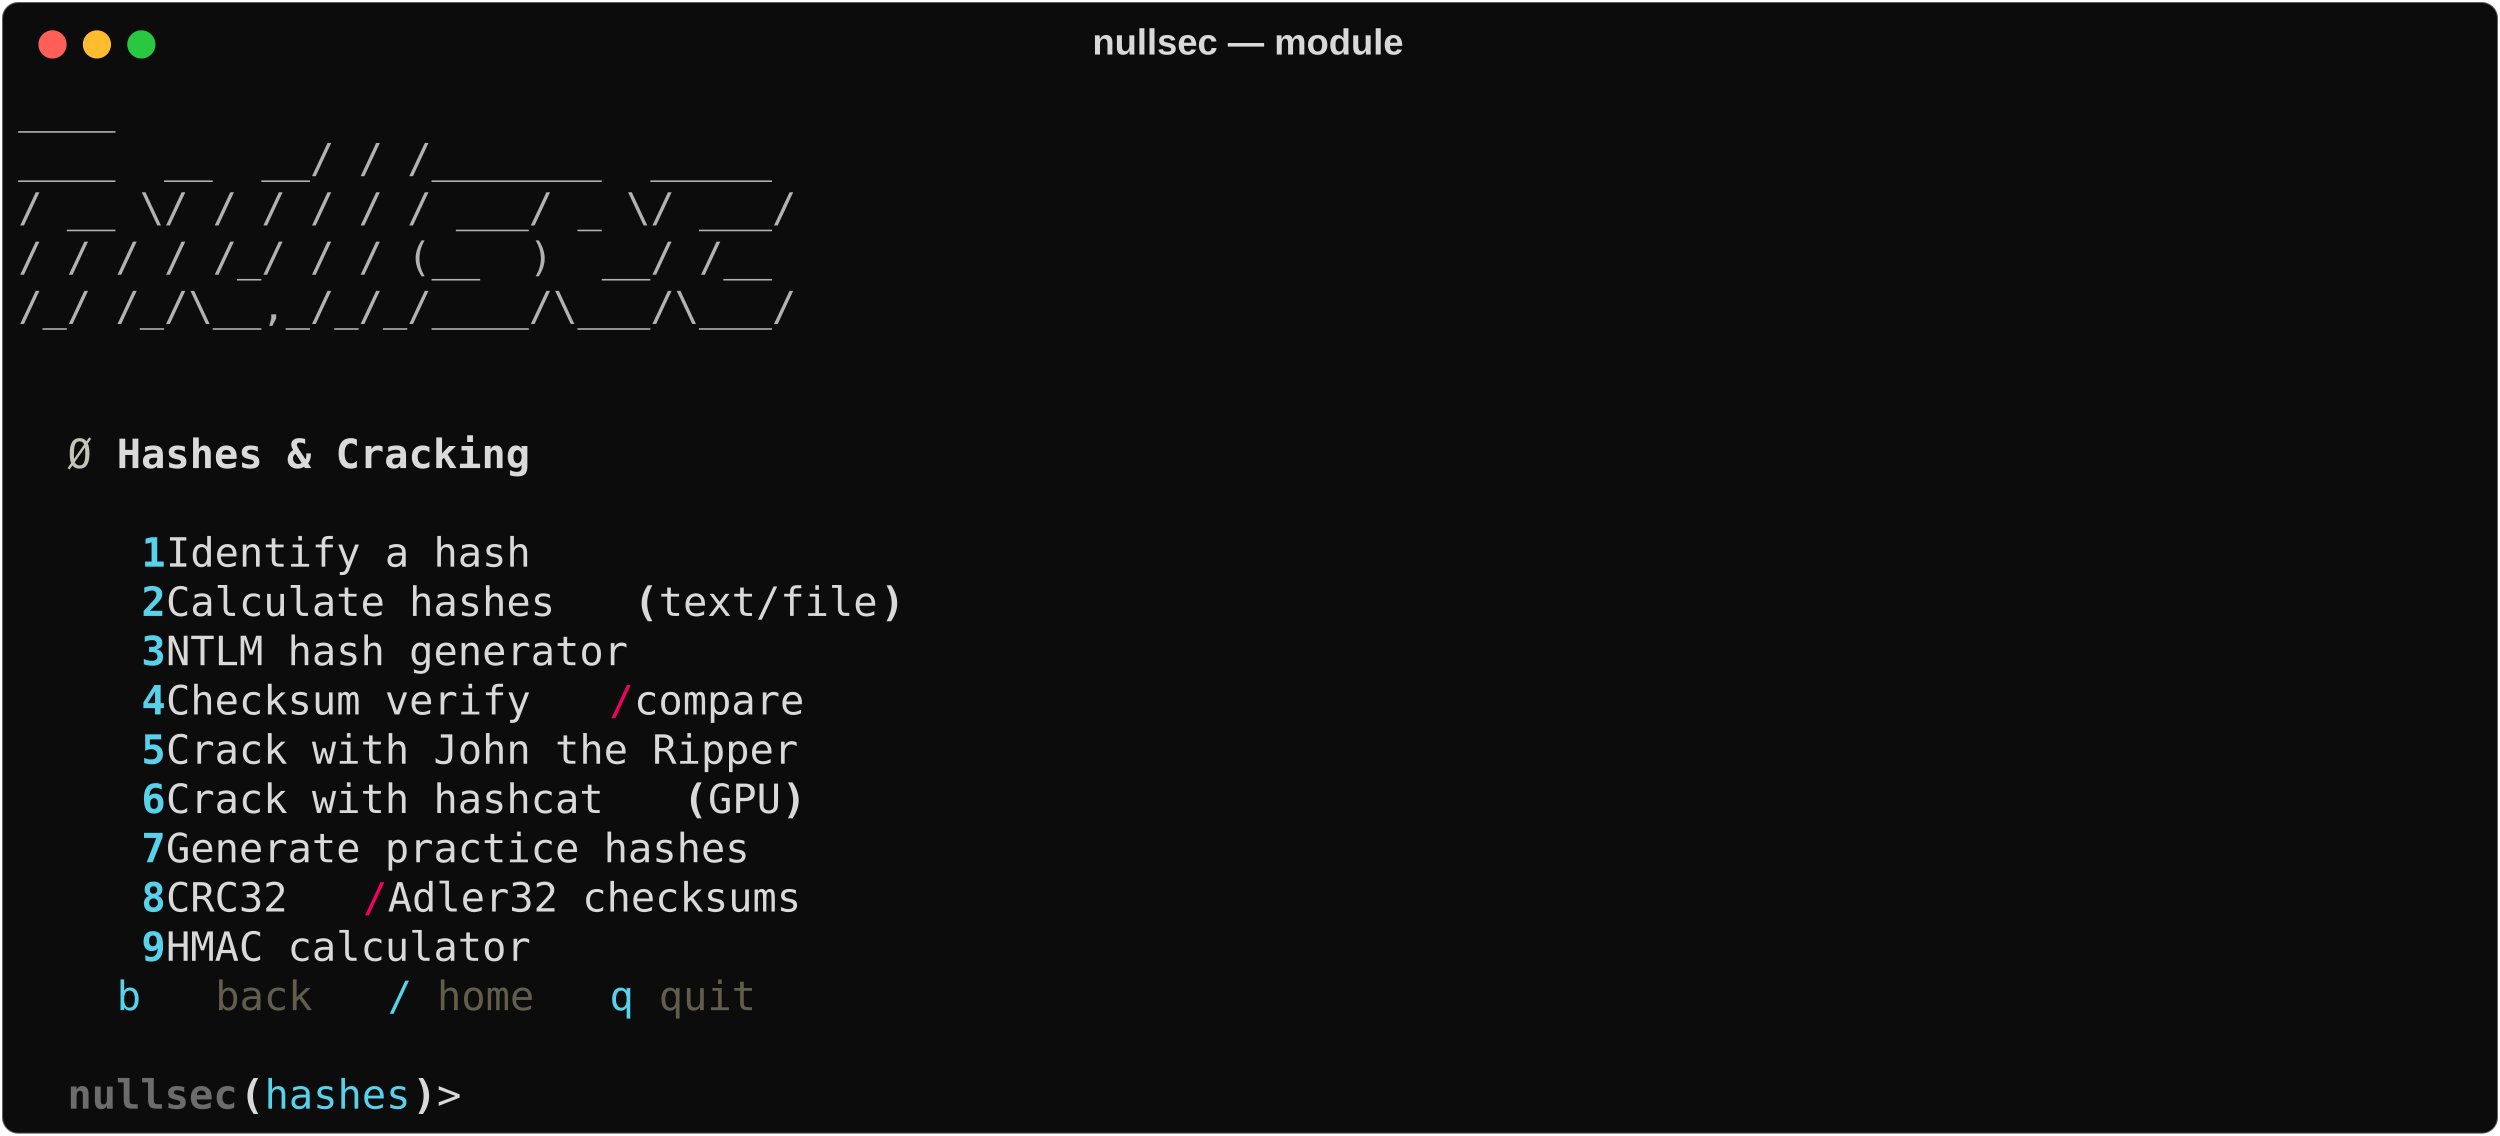
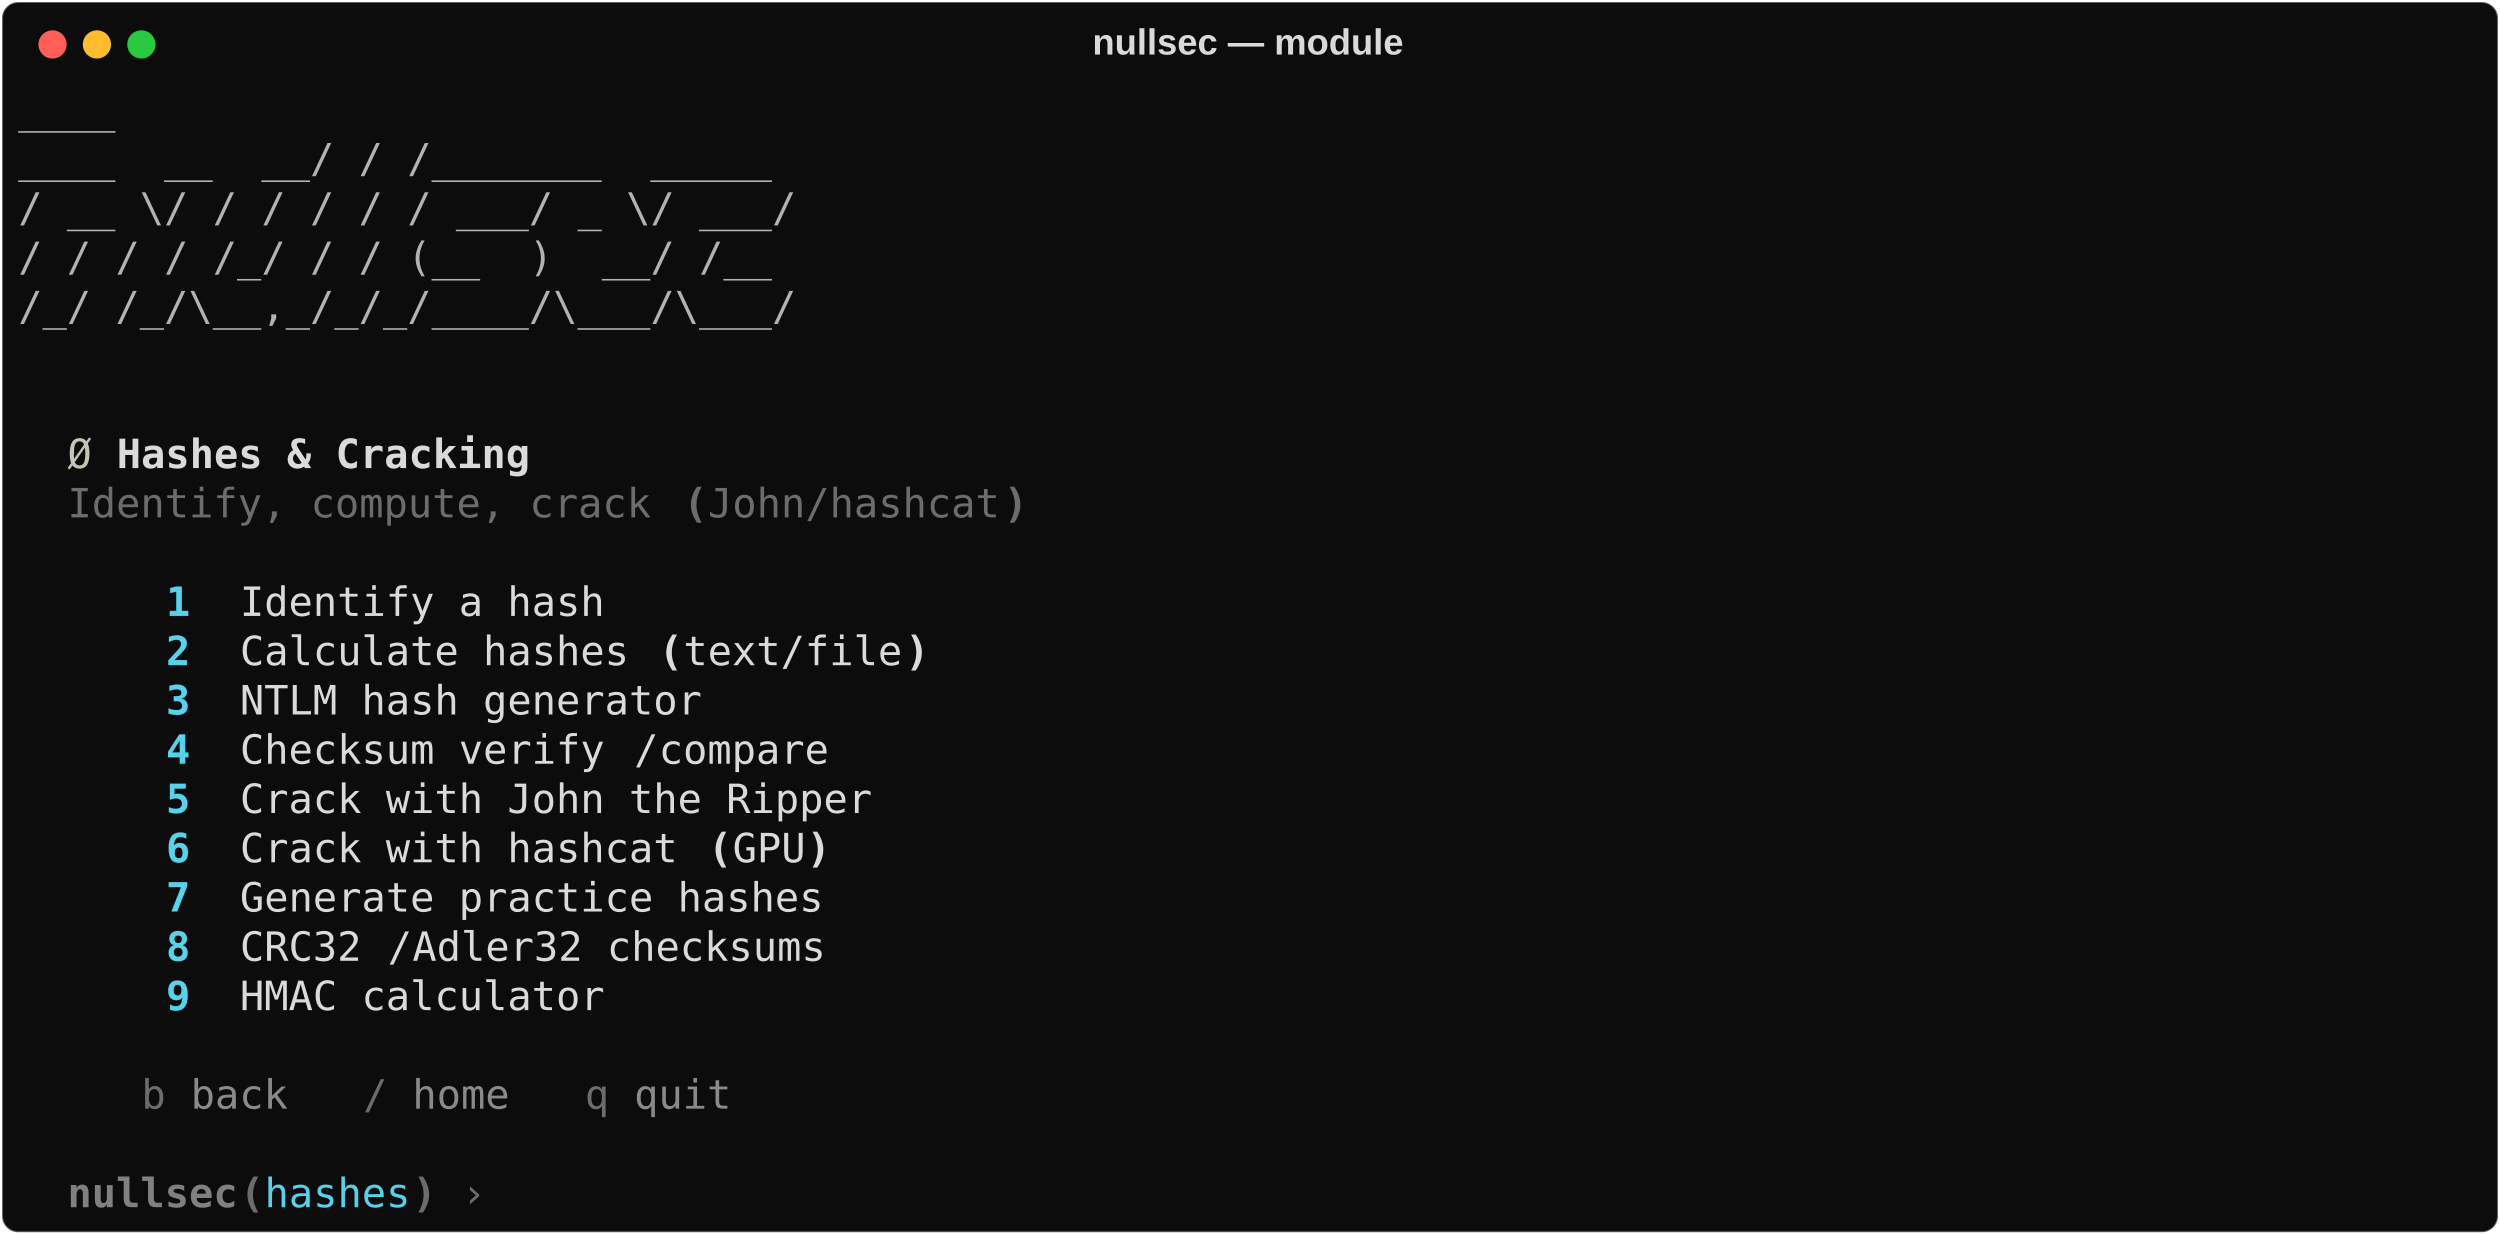
- <svg xmlns="http://www.w3.org/2000/svg" class="rich-terminal" viewBox="0 0 1238 562.4">
+ <svg xmlns="http://www.w3.org/2000/svg" class="rich-terminal" viewBox="0 0 1238 611.2">
  <style>

    @font-face {
        font-family: "Fira Code";
        src: local("FiraCode-Regular"),
                url("https://cdnjs.cloudflare.com/ajax/libs/firacode/6.2.0/woff2/FiraCode-Regular.woff2") format("woff2"),
                url("https://cdnjs.cloudflare.com/ajax/libs/firacode/6.2.0/woff/FiraCode-Regular.woff") format("woff");
        font-style: normal;
        font-weight: 400;
    }
    @font-face {
        font-family: "Fira Code";
        src: local("FiraCode-Bold"),
                url("https://cdnjs.cloudflare.com/ajax/libs/firacode/6.2.0/woff2/FiraCode-Bold.woff2") format("woff2"),
                url("https://cdnjs.cloudflare.com/ajax/libs/firacode/6.2.0/woff/FiraCode-Bold.woff") format("woff");
        font-style: bold;
        font-weight: 700;
    }

-     .terminal-4281042863-matrix {
+     .terminal-201837556-matrix {
        font-family: Fira Code, monospace;
        font-size: 20px;
        line-height: 24.4px;
        font-variant-east-asian: full-width;
    }

-     .terminal-4281042863-title {
+     .terminal-201837556-title {
        font-size: 18px;
        font-weight: bold;
        font-family: arial;
    }

-     .terminal-4281042863-r1 { fill: #b2b2b2 }
- .terminal-4281042863-r2 { fill: #d9d9d9 }
- .terminal-4281042863-r3 { fill: #c4c5b5 }
- .terminal-4281042863-r4 { fill: #dadada;font-weight: bold }
- .terminal-4281042863-r5 { fill: #58d1eb }
- .terminal-4281042863-r6 { fill: #58d1eb;font-weight: bold }
- .terminal-4281042863-r7 { fill: #d9d9d9;font-weight: bold }
- .terminal-4281042863-r8 { fill: #f4005f }
- .terminal-4281042863-r9 { fill: #625e4c }
- .terminal-4281042863-r10 { fill: #6c6c6c;font-weight: bold }
+     .terminal-201837556-r1 { fill: #b2b2b2 }
+ .terminal-201837556-r2 { fill: #d9d9d9 }
+ .terminal-201837556-r3 { fill: #c4c5b5 }
+ .terminal-201837556-r4 { fill: #dadada;font-weight: bold }
+ .terminal-201837556-r5 { fill: #6c6c6c }
+ .terminal-201837556-r6 { fill: #6c6c6c;font-weight: bold }
+ .terminal-201837556-r7 { fill: #58d1eb;font-weight: bold }
+ .terminal-201837556-r8 { fill: #dadada }
+ .terminal-201837556-r9 { fill: #8a8a8a }
+ .terminal-201837556-r10 { fill: #808080;font-weight: bold }
+ .terminal-201837556-r11 { fill: #58d1eb }
    </style>
  <defs>
-     <clipPath id="terminal-4281042863-clip-terminal">
-       <rect x="0" y="0" width="1219.0" height="511.4" />
-     </clipPath>
-     <clipPath id="terminal-4281042863-line-0">
+     <clipPath id="terminal-201837556-clip-terminal">
+       <rect x="0" y="0" width="1219.0" height="560.2" />
+     </clipPath>
+     <clipPath id="terminal-201837556-line-0">
      <rect x="0" y="1.5" width="1220" height="24.65" />
    </clipPath>
-     <clipPath id="terminal-4281042863-line-1">
+     <clipPath id="terminal-201837556-line-1">
      <rect x="0" y="25.9" width="1220" height="24.65" />
    </clipPath>
-     <clipPath id="terminal-4281042863-line-2">
+     <clipPath id="terminal-201837556-line-2">
      <rect x="0" y="50.3" width="1220" height="24.65" />
    </clipPath>
-     <clipPath id="terminal-4281042863-line-3">
+     <clipPath id="terminal-201837556-line-3">
      <rect x="0" y="74.7" width="1220" height="24.65" />
    </clipPath>
-     <clipPath id="terminal-4281042863-line-4">
+     <clipPath id="terminal-201837556-line-4">
      <rect x="0" y="99.1" width="1220" height="24.65" />
    </clipPath>
-     <clipPath id="terminal-4281042863-line-5">
+     <clipPath id="terminal-201837556-line-5">
      <rect x="0" y="123.5" width="1220" height="24.65" />
    </clipPath>
-     <clipPath id="terminal-4281042863-line-6">
+     <clipPath id="terminal-201837556-line-6">
      <rect x="0" y="147.9" width="1220" height="24.65" />
    </clipPath>
-     <clipPath id="terminal-4281042863-line-7">
+     <clipPath id="terminal-201837556-line-7">
      <rect x="0" y="172.3" width="1220" height="24.65" />
    </clipPath>
-     <clipPath id="terminal-4281042863-line-8">
+     <clipPath id="terminal-201837556-line-8">
      <rect x="0" y="196.7" width="1220" height="24.65" />
    </clipPath>
-     <clipPath id="terminal-4281042863-line-9">
+     <clipPath id="terminal-201837556-line-9">
      <rect x="0" y="221.1" width="1220" height="24.65" />
    </clipPath>
-     <clipPath id="terminal-4281042863-line-10">
+     <clipPath id="terminal-201837556-line-10">
      <rect x="0" y="245.5" width="1220" height="24.65" />
    </clipPath>
-     <clipPath id="terminal-4281042863-line-11">
+     <clipPath id="terminal-201837556-line-11">
      <rect x="0" y="269.9" width="1220" height="24.65" />
    </clipPath>
-     <clipPath id="terminal-4281042863-line-12">
+     <clipPath id="terminal-201837556-line-12">
      <rect x="0" y="294.3" width="1220" height="24.65" />
    </clipPath>
-     <clipPath id="terminal-4281042863-line-13">
+     <clipPath id="terminal-201837556-line-13">
      <rect x="0" y="318.7" width="1220" height="24.65" />
    </clipPath>
-     <clipPath id="terminal-4281042863-line-14">
+     <clipPath id="terminal-201837556-line-14">
      <rect x="0" y="343.1" width="1220" height="24.65" />
    </clipPath>
-     <clipPath id="terminal-4281042863-line-15">
+     <clipPath id="terminal-201837556-line-15">
      <rect x="0" y="367.5" width="1220" height="24.65" />
    </clipPath>
-     <clipPath id="terminal-4281042863-line-16">
+     <clipPath id="terminal-201837556-line-16">
      <rect x="0" y="391.9" width="1220" height="24.65" />
    </clipPath>
-     <clipPath id="terminal-4281042863-line-17">
+     <clipPath id="terminal-201837556-line-17">
      <rect x="0" y="416.3" width="1220" height="24.65" />
    </clipPath>
-     <clipPath id="terminal-4281042863-line-18">
+     <clipPath id="terminal-201837556-line-18">
      <rect x="0" y="440.7" width="1220" height="24.65" />
    </clipPath>
-     <clipPath id="terminal-4281042863-line-19">
+     <clipPath id="terminal-201837556-line-19">
      <rect x="0" y="465.1" width="1220" height="24.65" />
    </clipPath>
+     <clipPath id="terminal-201837556-line-20">
+       <rect x="0" y="489.5" width="1220" height="24.65" />
+     </clipPath>
+     <clipPath id="terminal-201837556-line-21">
+       <rect x="0" y="513.9" width="1220" height="24.65" />
+     </clipPath>
  </defs>
-   <rect fill="#0c0c0c" stroke="rgba(255,255,255,0.35)" stroke-width="1" x="1" y="1" width="1236" height="560.4" rx="8" />
-   <text class="terminal-4281042863-title" fill="#d9d9d9" text-anchor="middle" x="618" y="27">nullsec — module</text>
+   <rect fill="#0c0c0c" stroke="rgba(255,255,255,0.35)" stroke-width="1" x="1" y="1" width="1236" height="609.2" rx="8" />
+   <text class="terminal-201837556-title" fill="#d9d9d9" text-anchor="middle" x="618" y="27">nullsec — module</text>
  <g transform="translate(26,22)">
    <circle cx="0" cy="0" r="7" fill="#ff5f57" />
    <circle cx="22" cy="0" r="7" fill="#febc2e" />
    <circle cx="44" cy="0" r="7" fill="#28c840" />
  </g>
-   <g transform="translate(9, 41)" clip-path="url(#terminal-4281042863-clip-terminal)">
-     <g class="terminal-4281042863-matrix">
-       <text class="terminal-4281042863-r1" x="0" y="20" textLength="414.8" clip-path="url(#terminal-4281042863-line-0)">                ____              </text>
-       <text class="terminal-4281042863-r2" x="1220" y="20" textLength="12.2" clip-path="url(#terminal-4281042863-line-0)">
- </text>
-       <text class="terminal-4281042863-r1" x="0" y="44.4" textLength="414.8" clip-path="url(#terminal-4281042863-line-1)">   ____  __  __/ / /_______  _____</text>
-       <text class="terminal-4281042863-r2" x="1220" y="44.4" textLength="12.2" clip-path="url(#terminal-4281042863-line-1)">
- </text>
-       <text class="terminal-4281042863-r1" x="0" y="68.8" textLength="414.8" clip-path="url(#terminal-4281042863-line-2)">  / __ \/ / / / / / ___/ _ \/ ___/</text>
-       <text class="terminal-4281042863-r2" x="1220" y="68.8" textLength="12.2" clip-path="url(#terminal-4281042863-line-2)">
- </text>
-       <text class="terminal-4281042863-r1" x="0" y="93.2" textLength="414.8" clip-path="url(#terminal-4281042863-line-3)"> / / / / /_/ / / (__  )  __/ /__  </text>
-       <text class="terminal-4281042863-r2" x="1220" y="93.2" textLength="12.2" clip-path="url(#terminal-4281042863-line-3)">
- </text>
-       <text class="terminal-4281042863-r1" x="0" y="117.6" textLength="414.8" clip-path="url(#terminal-4281042863-line-4)">/_/ /_/\__,_/_/_/____/\___/\___/  </text>
-       <text class="terminal-4281042863-r2" x="1220" y="117.6" textLength="12.2" clip-path="url(#terminal-4281042863-line-4)">
- </text>
-       <text class="terminal-4281042863-r2" x="1220" y="142" textLength="12.2" clip-path="url(#terminal-4281042863-line-5)">
- </text>
-       <text class="terminal-4281042863-r2" x="1220" y="166.4" textLength="12.2" clip-path="url(#terminal-4281042863-line-6)">
- </text>
-       <text class="terminal-4281042863-r3" x="24.4" y="190.8" textLength="12.2" clip-path="url(#terminal-4281042863-line-7)">Ø</text>
-       <text class="terminal-4281042863-r4" x="48.8" y="190.8" textLength="207.4" clip-path="url(#terminal-4281042863-line-7)">Hashes &amp; Cracking</text>
-       <text class="terminal-4281042863-r2" x="1220" y="190.8" textLength="12.2" clip-path="url(#terminal-4281042863-line-7)">
- </text>
-       <text class="terminal-4281042863-r2" x="1220" y="215.2" textLength="12.2" clip-path="url(#terminal-4281042863-line-8)">
- </text>
-       <text class="terminal-4281042863-r6" x="61" y="239.6" textLength="12.2" clip-path="url(#terminal-4281042863-line-9)">1</text>
-       <text class="terminal-4281042863-r2" x="73.2" y="239.6" textLength="207.4" clip-path="url(#terminal-4281042863-line-9)">  Identify a hash</text>
-       <text class="terminal-4281042863-r2" x="1220" y="239.6" textLength="12.2" clip-path="url(#terminal-4281042863-line-9)">
- </text>
-       <text class="terminal-4281042863-r6" x="61" y="264" textLength="12.2" clip-path="url(#terminal-4281042863-line-10)">2</text>
-       <text class="terminal-4281042863-r2" x="73.2" y="264" textLength="231.8" clip-path="url(#terminal-4281042863-line-10)">  Calculate hashes </text>
-       <text class="terminal-4281042863-r7" x="305" y="264" textLength="12.2" clip-path="url(#terminal-4281042863-line-10)">(</text>
-       <text class="terminal-4281042863-r2" x="317.2" y="264" textLength="109.8" clip-path="url(#terminal-4281042863-line-10)">text/file</text>
-       <text class="terminal-4281042863-r7" x="427" y="264" textLength="12.2" clip-path="url(#terminal-4281042863-line-10)">)</text>
-       <text class="terminal-4281042863-r2" x="1220" y="264" textLength="12.2" clip-path="url(#terminal-4281042863-line-10)">
- </text>
-       <text class="terminal-4281042863-r6" x="61" y="288.4" textLength="12.2" clip-path="url(#terminal-4281042863-line-11)">3</text>
-       <text class="terminal-4281042863-r2" x="73.2" y="288.4" textLength="256.2" clip-path="url(#terminal-4281042863-line-11)">  NTLM hash generator</text>
-       <text class="terminal-4281042863-r2" x="1220" y="288.4" textLength="12.2" clip-path="url(#terminal-4281042863-line-11)">
- </text>
-       <text class="terminal-4281042863-r6" x="61" y="312.8" textLength="12.2" clip-path="url(#terminal-4281042863-line-12)">4</text>
-       <text class="terminal-4281042863-r2" x="73.2" y="312.8" textLength="219.6" clip-path="url(#terminal-4281042863-line-12)">  Checksum verify </text>
-       <text class="terminal-4281042863-r8" x="292.8" y="312.8" textLength="12.2" clip-path="url(#terminal-4281042863-line-12)">/</text>
-       <text class="terminal-4281042863-r2" x="305" y="312.8" textLength="97.6" clip-path="url(#terminal-4281042863-line-12)"> compare</text>
-       <text class="terminal-4281042863-r2" x="1220" y="312.8" textLength="12.2" clip-path="url(#terminal-4281042863-line-12)">
- </text>
-       <text class="terminal-4281042863-r6" x="61" y="337.2" textLength="12.2" clip-path="url(#terminal-4281042863-line-13)">5</text>
-       <text class="terminal-4281042863-r2" x="73.2" y="337.2" textLength="341.6" clip-path="url(#terminal-4281042863-line-13)">  Crack with John the Ripper</text>
-       <text class="terminal-4281042863-r2" x="1220" y="337.2" textLength="12.2" clip-path="url(#terminal-4281042863-line-13)">
- </text>
-       <text class="terminal-4281042863-r6" x="61" y="361.6" textLength="12.2" clip-path="url(#terminal-4281042863-line-14)">6</text>
-       <text class="terminal-4281042863-r2" x="73.2" y="361.6" textLength="256.2" clip-path="url(#terminal-4281042863-line-14)">  Crack with hashcat </text>
-       <text class="terminal-4281042863-r7" x="329.4" y="361.6" textLength="12.2" clip-path="url(#terminal-4281042863-line-14)">(</text>
-       <text class="terminal-4281042863-r2" x="341.6" y="361.6" textLength="36.6" clip-path="url(#terminal-4281042863-line-14)">GPU</text>
-       <text class="terminal-4281042863-r7" x="378.2" y="361.6" textLength="12.2" clip-path="url(#terminal-4281042863-line-14)">)</text>
-       <text class="terminal-4281042863-r2" x="1220" y="361.6" textLength="12.2" clip-path="url(#terminal-4281042863-line-14)">
- </text>
-       <text class="terminal-4281042863-r6" x="61" y="386" textLength="12.2" clip-path="url(#terminal-4281042863-line-15)">7</text>
-       <text class="terminal-4281042863-r2" x="73.2" y="386" textLength="317.2" clip-path="url(#terminal-4281042863-line-15)">  Generate practice hashes</text>
-       <text class="terminal-4281042863-r2" x="1220" y="386" textLength="12.2" clip-path="url(#terminal-4281042863-line-15)">
- </text>
-       <text class="terminal-4281042863-r6" x="61" y="410.4" textLength="12.2" clip-path="url(#terminal-4281042863-line-16)">8</text>
-       <text class="terminal-4281042863-r2" x="73.2" y="410.4" textLength="97.6" clip-path="url(#terminal-4281042863-line-16)">  CRC32 </text>
-       <text class="terminal-4281042863-r8" x="170.8" y="410.4" textLength="12.2" clip-path="url(#terminal-4281042863-line-16)">/</text>
-       <text class="terminal-4281042863-r2" x="183" y="410.4" textLength="219.6" clip-path="url(#terminal-4281042863-line-16)"> Adler32 checksums</text>
-       <text class="terminal-4281042863-r2" x="1220" y="410.4" textLength="12.2" clip-path="url(#terminal-4281042863-line-16)">
- </text>
-       <text class="terminal-4281042863-r6" x="61" y="434.8" textLength="12.2" clip-path="url(#terminal-4281042863-line-17)">9</text>
-       <text class="terminal-4281042863-r2" x="73.2" y="434.8" textLength="207.4" clip-path="url(#terminal-4281042863-line-17)">  HMAC calculator</text>
-       <text class="terminal-4281042863-r2" x="1220" y="434.8" textLength="12.2" clip-path="url(#terminal-4281042863-line-17)">
- </text>
-       <text class="terminal-4281042863-r5" x="48.8" y="459.2" textLength="24.4" clip-path="url(#terminal-4281042863-line-18)"> b</text>
-       <text class="terminal-4281042863-r9" x="97.6" y="459.2" textLength="48.8" clip-path="url(#terminal-4281042863-line-18)">back</text>
-       <text class="terminal-4281042863-r5" x="183" y="459.2" textLength="12.2" clip-path="url(#terminal-4281042863-line-18)">/</text>
-       <text class="terminal-4281042863-r9" x="207.4" y="459.2" textLength="48.8" clip-path="url(#terminal-4281042863-line-18)">home</text>
-       <text class="terminal-4281042863-r5" x="292.8" y="459.2" textLength="12.2" clip-path="url(#terminal-4281042863-line-18)">q</text>
-       <text class="terminal-4281042863-r9" x="317.2" y="459.2" textLength="48.8" clip-path="url(#terminal-4281042863-line-18)">quit</text>
-       <text class="terminal-4281042863-r2" x="1220" y="459.2" textLength="12.2" clip-path="url(#terminal-4281042863-line-18)">
- </text>
-       <text class="terminal-4281042863-r2" x="1220" y="483.6" textLength="12.2" clip-path="url(#terminal-4281042863-line-19)">
- </text>
-       <text class="terminal-4281042863-r10" x="24.4" y="508" textLength="85.4" clip-path="url(#terminal-4281042863-line-20)">nullsec</text>
-       <text class="terminal-4281042863-r7" x="109.8" y="508" textLength="12.2" clip-path="url(#terminal-4281042863-line-20)">(</text>
-       <text class="terminal-4281042863-r5" x="122" y="508" textLength="73.2" clip-path="url(#terminal-4281042863-line-20)">hashes</text>
-       <text class="terminal-4281042863-r7" x="195.2" y="508" textLength="12.2" clip-path="url(#terminal-4281042863-line-20)">)</text>
-       <text class="terminal-4281042863-r2" x="207.4" y="508" textLength="24.4" clip-path="url(#terminal-4281042863-line-20)"> &gt;</text>
-       <text class="terminal-4281042863-r2" x="1220" y="508" textLength="12.2" clip-path="url(#terminal-4281042863-line-20)">
+   <g transform="translate(9, 41)" clip-path="url(#terminal-201837556-clip-terminal)">
+     <g class="terminal-201837556-matrix">
+       <text class="terminal-201837556-r1" x="0" y="20" textLength="414.8" clip-path="url(#terminal-201837556-line-0)">                ____              </text>
+       <text class="terminal-201837556-r2" x="1220" y="20" textLength="12.2" clip-path="url(#terminal-201837556-line-0)">
+ </text>
+       <text class="terminal-201837556-r1" x="0" y="44.4" textLength="414.8" clip-path="url(#terminal-201837556-line-1)">   ____  __  __/ / /_______  _____</text>
+       <text class="terminal-201837556-r2" x="1220" y="44.4" textLength="12.2" clip-path="url(#terminal-201837556-line-1)">
+ </text>
+       <text class="terminal-201837556-r1" x="0" y="68.8" textLength="414.8" clip-path="url(#terminal-201837556-line-2)">  / __ \/ / / / / / ___/ _ \/ ___/</text>
+       <text class="terminal-201837556-r2" x="1220" y="68.8" textLength="12.2" clip-path="url(#terminal-201837556-line-2)">
+ </text>
+       <text class="terminal-201837556-r1" x="0" y="93.2" textLength="414.8" clip-path="url(#terminal-201837556-line-3)"> / / / / /_/ / / (__  )  __/ /__  </text>
+       <text class="terminal-201837556-r2" x="1220" y="93.2" textLength="12.2" clip-path="url(#terminal-201837556-line-3)">
+ </text>
+       <text class="terminal-201837556-r1" x="0" y="117.6" textLength="414.8" clip-path="url(#terminal-201837556-line-4)">/_/ /_/\__,_/_/_/____/\___/\___/  </text>
+       <text class="terminal-201837556-r2" x="1220" y="117.6" textLength="12.2" clip-path="url(#terminal-201837556-line-4)">
+ </text>
+       <text class="terminal-201837556-r2" x="1220" y="142" textLength="12.2" clip-path="url(#terminal-201837556-line-5)">
+ </text>
+       <text class="terminal-201837556-r2" x="1220" y="166.4" textLength="12.2" clip-path="url(#terminal-201837556-line-6)">
+ </text>
+       <text class="terminal-201837556-r3" x="24.4" y="190.8" textLength="12.2" clip-path="url(#terminal-201837556-line-7)">Ø</text>
+       <text class="terminal-201837556-r4" x="48.8" y="190.8" textLength="207.4" clip-path="url(#terminal-201837556-line-7)">Hashes &amp; Cracking</text>
+       <text class="terminal-201837556-r2" x="1220" y="190.8" textLength="12.2" clip-path="url(#terminal-201837556-line-7)">
+ </text>
+       <text class="terminal-201837556-r5" x="24.4" y="215.2" textLength="305" clip-path="url(#terminal-201837556-line-8)">Identify, compute, crack </text>
+       <text class="terminal-201837556-r6" x="329.4" y="215.2" textLength="12.2" clip-path="url(#terminal-201837556-line-8)">(</text>
+       <text class="terminal-201837556-r5" x="341.6" y="215.2" textLength="146.4" clip-path="url(#terminal-201837556-line-8)">John/hashcat</text>
+       <text class="terminal-201837556-r6" x="488" y="215.2" textLength="12.2" clip-path="url(#terminal-201837556-line-8)">)</text>
+       <text class="terminal-201837556-r2" x="1220" y="215.2" textLength="12.2" clip-path="url(#terminal-201837556-line-8)">
+ </text>
+       <text class="terminal-201837556-r2" x="1220" y="239.6" textLength="12.2" clip-path="url(#terminal-201837556-line-9)">
+ </text>
+       <text class="terminal-201837556-r7" x="73.2" y="264" textLength="12.2" clip-path="url(#terminal-201837556-line-10)">1</text>
+       <text class="terminal-201837556-r8" x="109.8" y="264" textLength="183" clip-path="url(#terminal-201837556-line-10)">Identify a hash</text>
+       <text class="terminal-201837556-r2" x="1220" y="264" textLength="12.2" clip-path="url(#terminal-201837556-line-10)">
+ </text>
+       <text class="terminal-201837556-r7" x="73.2" y="288.4" textLength="12.2" clip-path="url(#terminal-201837556-line-11)">2</text>
+       <text class="terminal-201837556-r8" x="109.8" y="288.4" textLength="207.4" clip-path="url(#terminal-201837556-line-11)">Calculate hashes </text>
+       <text class="terminal-201837556-r4" x="317.2" y="288.4" textLength="12.2" clip-path="url(#terminal-201837556-line-11)">(</text>
+       <text class="terminal-201837556-r8" x="329.4" y="288.4" textLength="109.8" clip-path="url(#terminal-201837556-line-11)">text/file</text>
+       <text class="terminal-201837556-r4" x="439.2" y="288.4" textLength="12.2" clip-path="url(#terminal-201837556-line-11)">)</text>
+       <text class="terminal-201837556-r2" x="1220" y="288.4" textLength="12.2" clip-path="url(#terminal-201837556-line-11)">
+ </text>
+       <text class="terminal-201837556-r7" x="73.2" y="312.8" textLength="12.2" clip-path="url(#terminal-201837556-line-12)">3</text>
+       <text class="terminal-201837556-r8" x="109.8" y="312.8" textLength="231.8" clip-path="url(#terminal-201837556-line-12)">NTLM hash generator</text>
+       <text class="terminal-201837556-r2" x="1220" y="312.8" textLength="12.2" clip-path="url(#terminal-201837556-line-12)">
+ </text>
+       <text class="terminal-201837556-r7" x="73.2" y="337.2" textLength="12.2" clip-path="url(#terminal-201837556-line-13)">4</text>
+       <text class="terminal-201837556-r8" x="109.8" y="337.2" textLength="195.2" clip-path="url(#terminal-201837556-line-13)">Checksum verify </text>
+       <text class="terminal-201837556-r8" x="305" y="337.2" textLength="12.2" clip-path="url(#terminal-201837556-line-13)">/</text>
+       <text class="terminal-201837556-r8" x="317.2" y="337.2" textLength="97.6" clip-path="url(#terminal-201837556-line-13)"> compare</text>
+       <text class="terminal-201837556-r2" x="1220" y="337.2" textLength="12.2" clip-path="url(#terminal-201837556-line-13)">
+ </text>
+       <text class="terminal-201837556-r7" x="73.2" y="361.6" textLength="12.2" clip-path="url(#terminal-201837556-line-14)">5</text>
+       <text class="terminal-201837556-r8" x="109.8" y="361.6" textLength="317.2" clip-path="url(#terminal-201837556-line-14)">Crack with John the Ripper</text>
+       <text class="terminal-201837556-r2" x="1220" y="361.6" textLength="12.2" clip-path="url(#terminal-201837556-line-14)">
+ </text>
+       <text class="terminal-201837556-r7" x="73.2" y="386" textLength="12.2" clip-path="url(#terminal-201837556-line-15)">6</text>
+       <text class="terminal-201837556-r8" x="109.8" y="386" textLength="231.8" clip-path="url(#terminal-201837556-line-15)">Crack with hashcat </text>
+       <text class="terminal-201837556-r4" x="341.6" y="386" textLength="12.2" clip-path="url(#terminal-201837556-line-15)">(</text>
+       <text class="terminal-201837556-r8" x="353.8" y="386" textLength="36.6" clip-path="url(#terminal-201837556-line-15)">GPU</text>
+       <text class="terminal-201837556-r4" x="390.4" y="386" textLength="12.2" clip-path="url(#terminal-201837556-line-15)">)</text>
+       <text class="terminal-201837556-r2" x="1220" y="386" textLength="12.2" clip-path="url(#terminal-201837556-line-15)">
+ </text>
+       <text class="terminal-201837556-r7" x="73.2" y="410.4" textLength="12.2" clip-path="url(#terminal-201837556-line-16)">7</text>
+       <text class="terminal-201837556-r8" x="109.8" y="410.4" textLength="292.8" clip-path="url(#terminal-201837556-line-16)">Generate practice hashes</text>
+       <text class="terminal-201837556-r2" x="1220" y="410.4" textLength="12.2" clip-path="url(#terminal-201837556-line-16)">
+ </text>
+       <text class="terminal-201837556-r7" x="73.2" y="434.8" textLength="12.2" clip-path="url(#terminal-201837556-line-17)">8</text>
+       <text class="terminal-201837556-r8" x="109.8" y="434.8" textLength="73.2" clip-path="url(#terminal-201837556-line-17)">CRC32 </text>
+       <text class="terminal-201837556-r8" x="183" y="434.8" textLength="12.2" clip-path="url(#terminal-201837556-line-17)">/</text>
+       <text class="terminal-201837556-r8" x="195.2" y="434.8" textLength="219.6" clip-path="url(#terminal-201837556-line-17)"> Adler32 checksums</text>
+       <text class="terminal-201837556-r2" x="1220" y="434.8" textLength="12.2" clip-path="url(#terminal-201837556-line-17)">
+ </text>
+       <text class="terminal-201837556-r7" x="73.2" y="459.2" textLength="12.2" clip-path="url(#terminal-201837556-line-18)">9</text>
+       <text class="terminal-201837556-r8" x="109.8" y="459.2" textLength="183" clip-path="url(#terminal-201837556-line-18)">HMAC calculator</text>
+       <text class="terminal-201837556-r2" x="1220" y="459.2" textLength="12.2" clip-path="url(#terminal-201837556-line-18)">
+ </text>
+       <text class="terminal-201837556-r2" x="1220" y="483.6" textLength="12.2" clip-path="url(#terminal-201837556-line-19)">
+ </text>
+       <text class="terminal-201837556-r5" x="61" y="508" textLength="12.2" clip-path="url(#terminal-201837556-line-20)">b</text>
+       <text class="terminal-201837556-r9" x="85.4" y="508" textLength="48.8" clip-path="url(#terminal-201837556-line-20)">back</text>
+       <text class="terminal-201837556-r5" x="170.8" y="508" textLength="12.2" clip-path="url(#terminal-201837556-line-20)">/</text>
+       <text class="terminal-201837556-r9" x="195.2" y="508" textLength="48.8" clip-path="url(#terminal-201837556-line-20)">home</text>
+       <text class="terminal-201837556-r5" x="280.6" y="508" textLength="12.2" clip-path="url(#terminal-201837556-line-20)">q</text>
+       <text class="terminal-201837556-r9" x="305" y="508" textLength="48.8" clip-path="url(#terminal-201837556-line-20)">quit</text>
+       <text class="terminal-201837556-r2" x="1220" y="508" textLength="12.2" clip-path="url(#terminal-201837556-line-20)">
+ </text>
+       <text class="terminal-201837556-r2" x="1220" y="532.4" textLength="12.2" clip-path="url(#terminal-201837556-line-21)">
+ </text>
+       <text class="terminal-201837556-r10" x="24.4" y="556.8" textLength="85.4" clip-path="url(#terminal-201837556-line-22)">nullsec</text>
+       <text class="terminal-201837556-r6" x="109.8" y="556.8" textLength="12.2" clip-path="url(#terminal-201837556-line-22)">(</text>
+       <text class="terminal-201837556-r11" x="122" y="556.8" textLength="73.2" clip-path="url(#terminal-201837556-line-22)">hashes</text>
+       <text class="terminal-201837556-r6" x="195.2" y="556.8" textLength="12.2" clip-path="url(#terminal-201837556-line-22)">)</text>
+       <text class="terminal-201837556-r5" x="219.6" y="556.8" textLength="12.2" clip-path="url(#terminal-201837556-line-22)">›</text>
+       <text class="terminal-201837556-r2" x="1220" y="556.8" textLength="12.2" clip-path="url(#terminal-201837556-line-22)">
</text>
    </g>
  </g>
</svg>
